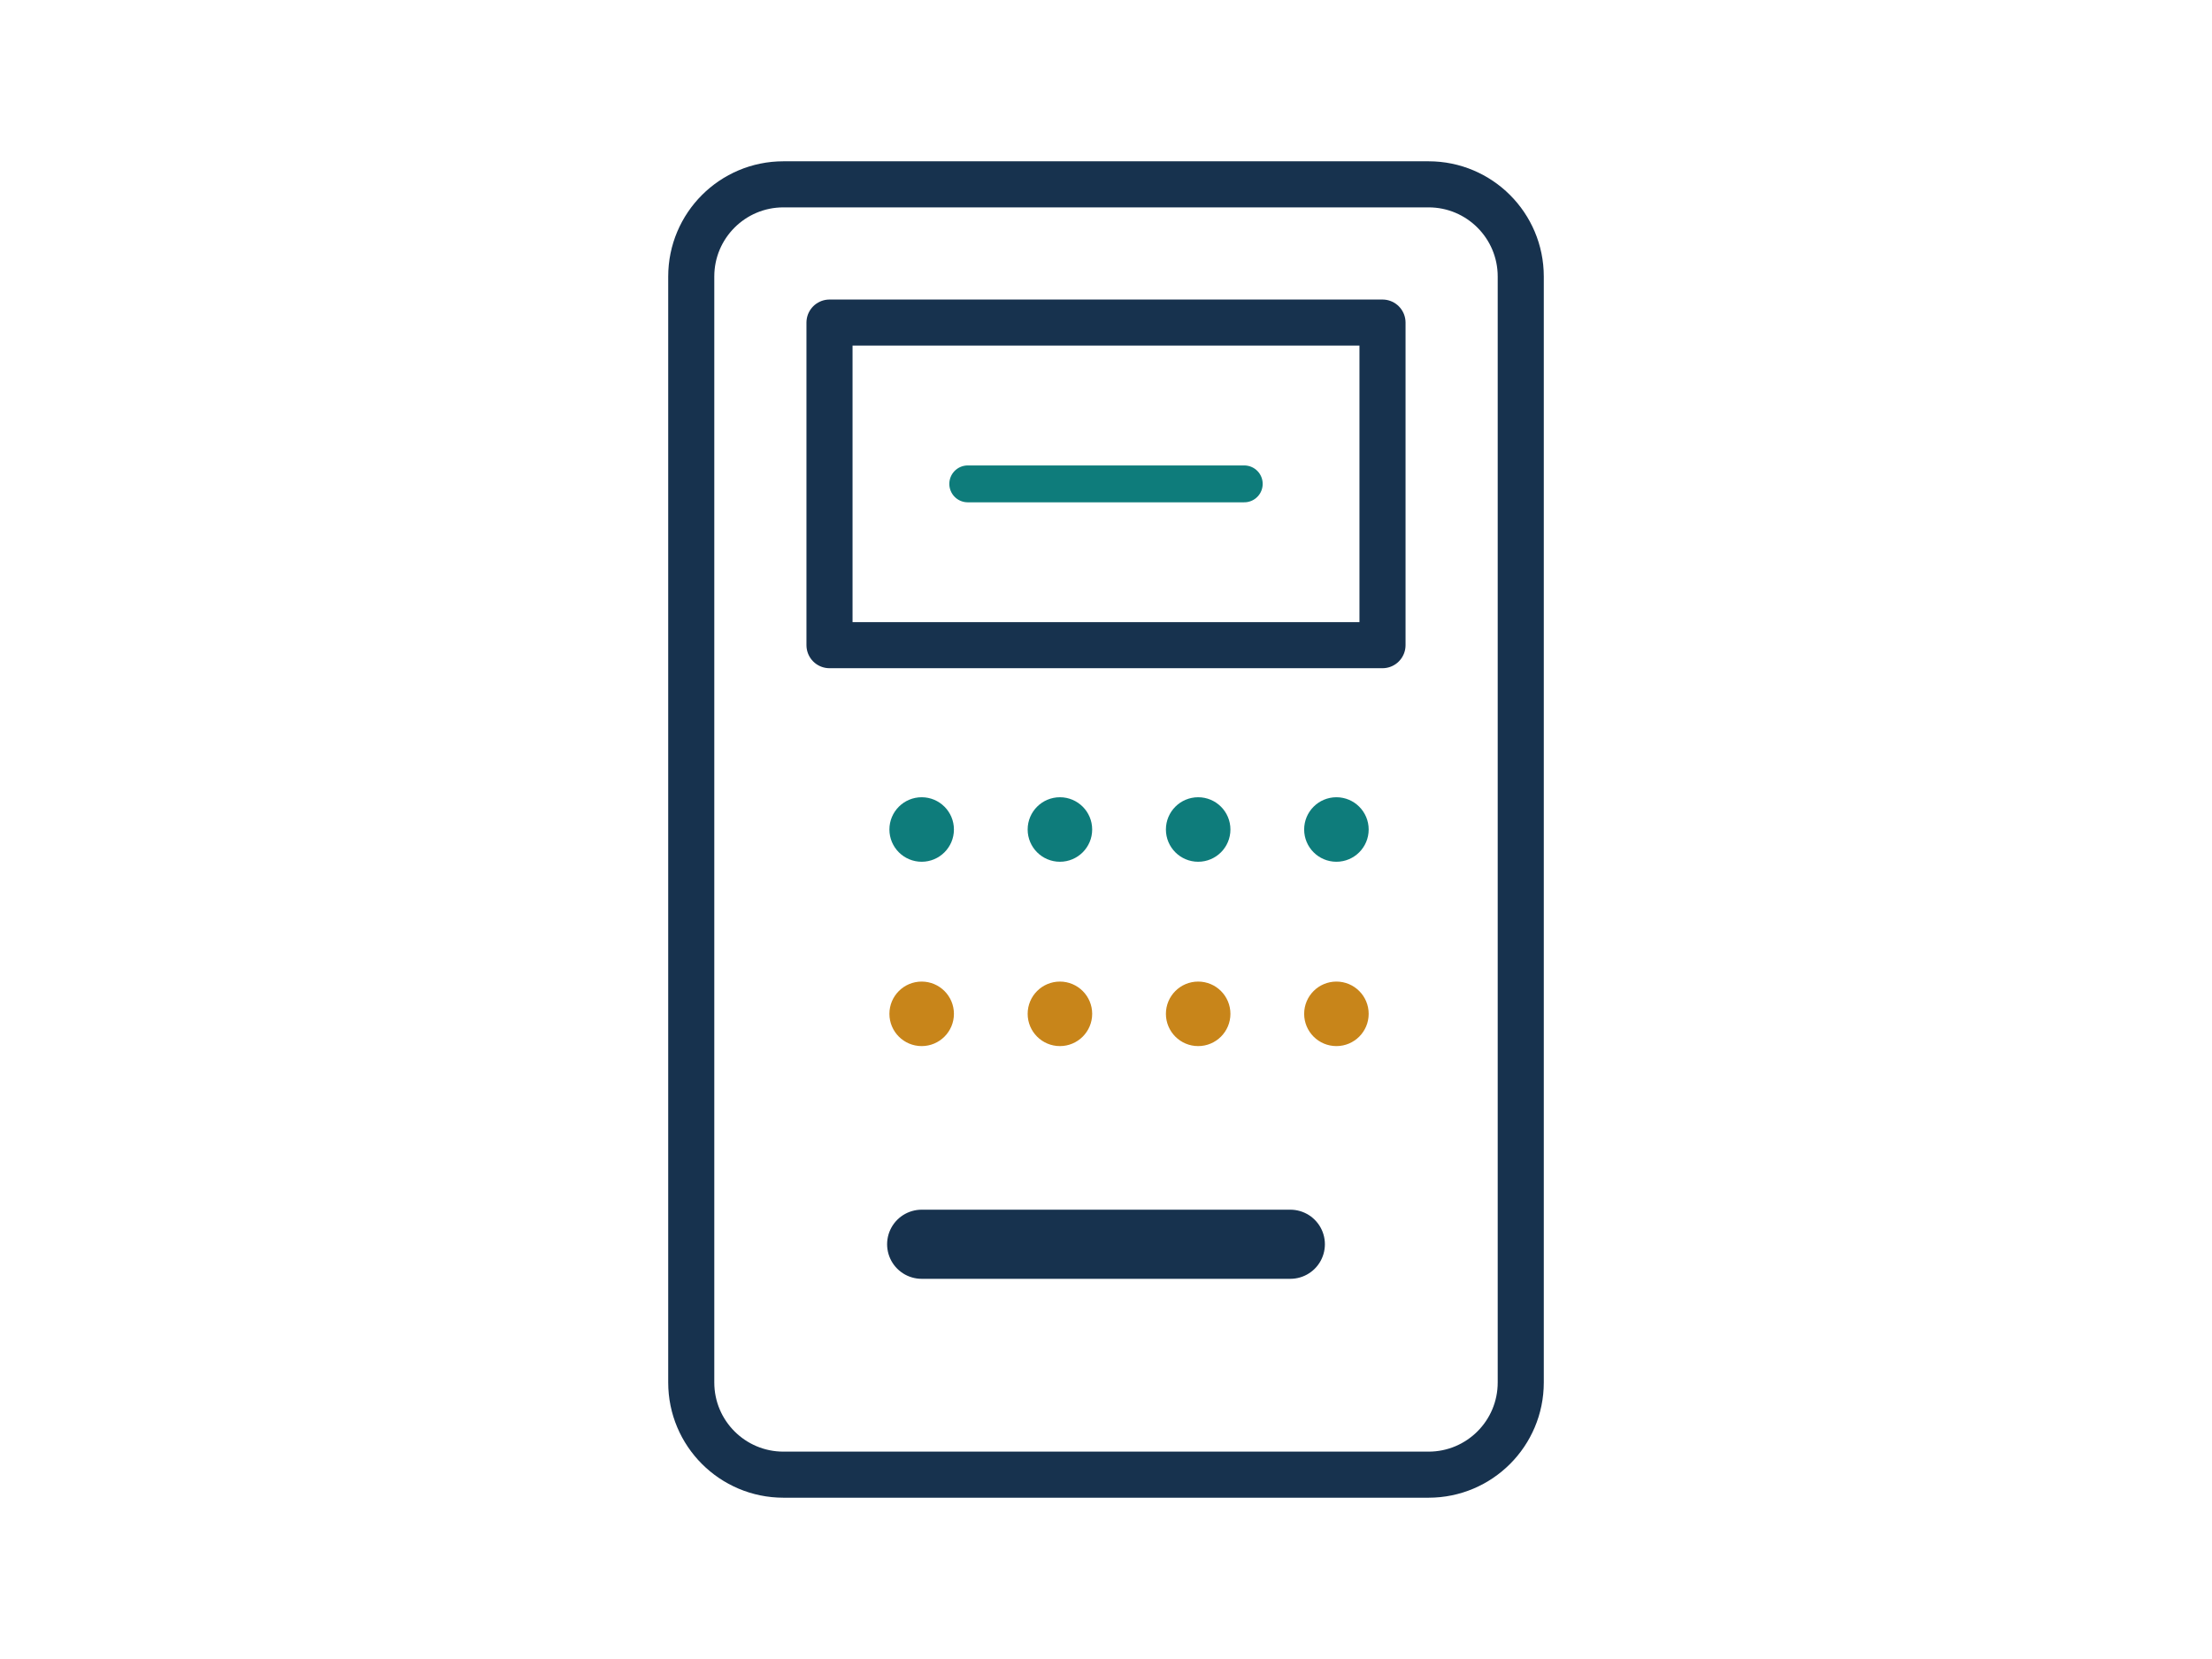
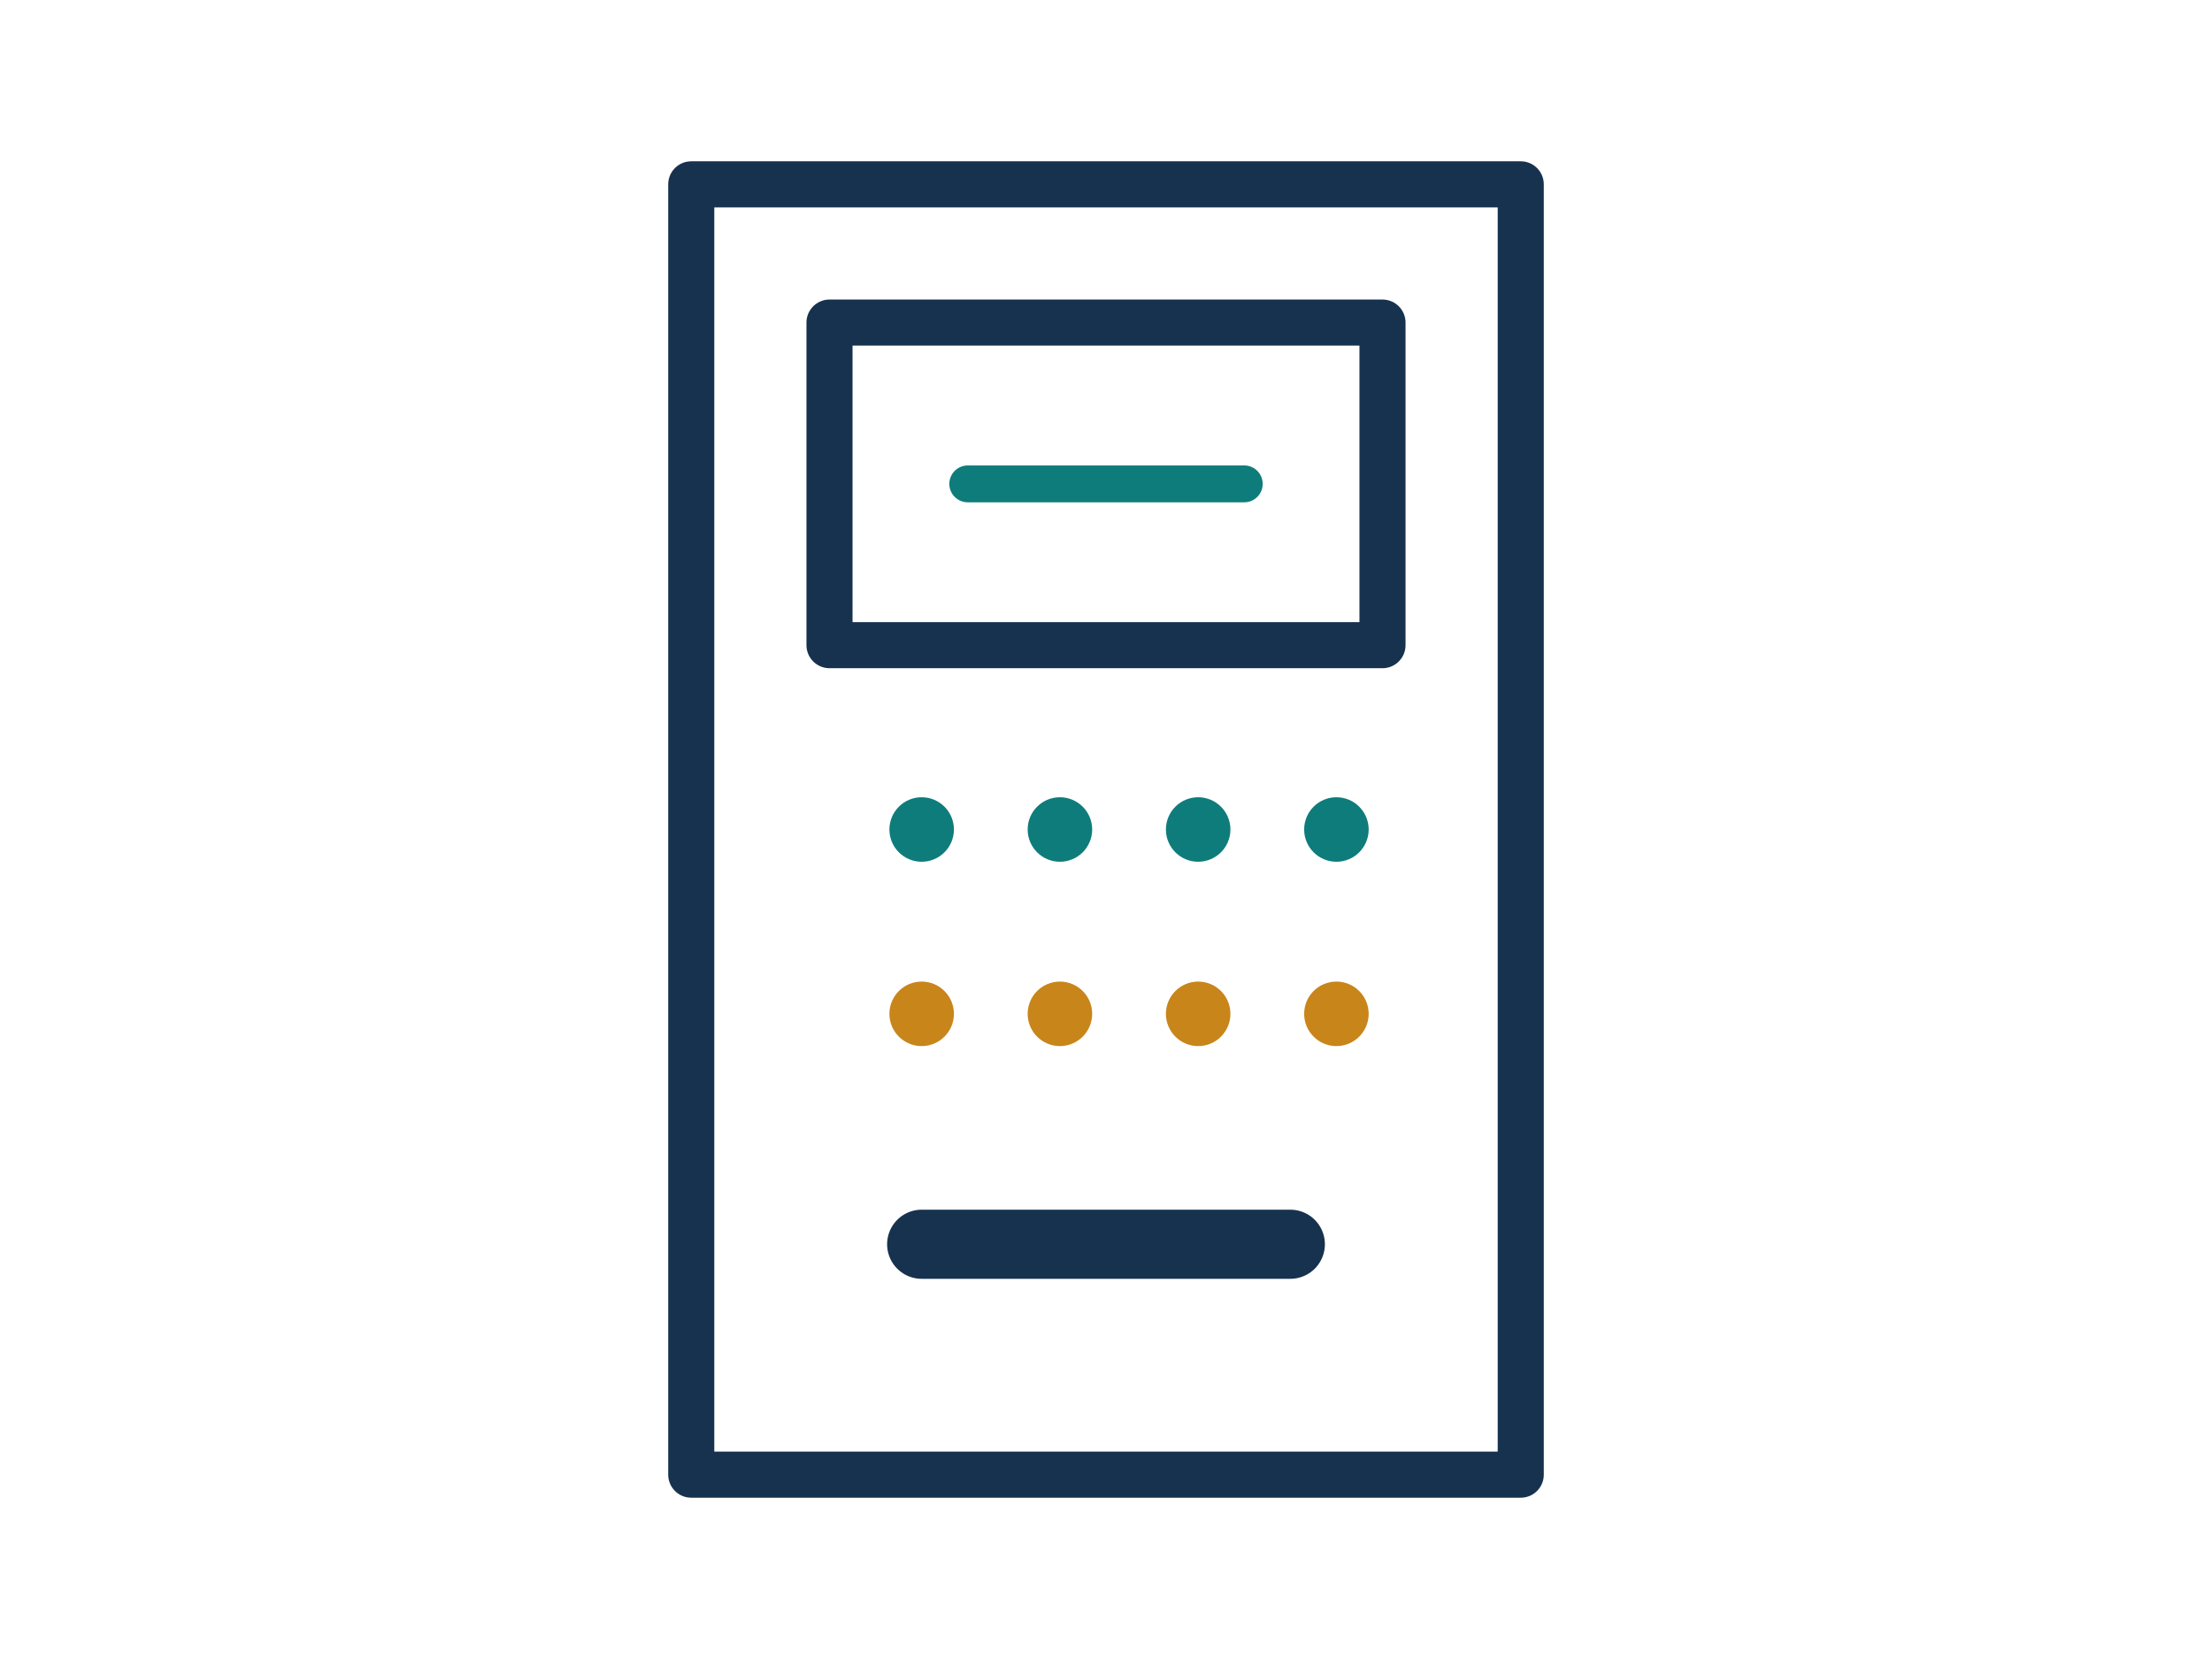
<svg xmlns="http://www.w3.org/2000/svg" viewBox="0 0 96 72" fill="none" stroke="#17324E" stroke-width="2" stroke-linecap="round" stroke-linejoin="round">
-   <rect x="30" y="8" width="36" height="56" rx="4" />
+   <rect x="30" y="8" width="36" height="56" />
  <rect x="36" y="14" width="24" height="14" />
  <circle cx="40" cy="36" r="1.4" fill="#0E7C7B" stroke="none" />
  <circle cx="46" cy="36" r="1.4" fill="#0E7C7B" stroke="none" />
  <circle cx="52" cy="36" r="1.4" fill="#0E7C7B" stroke="none" />
  <circle cx="58" cy="36" r="1.4" fill="#0E7C7B" stroke="none" />
  <circle cx="40" cy="44" r="1.4" fill="#C8851A" stroke="none" />
  <circle cx="46" cy="44" r="1.4" fill="#C8851A" stroke="none" />
  <circle cx="52" cy="44" r="1.4" fill="#C8851A" stroke="none" />
  <circle cx="58" cy="44" r="1.4" fill="#C8851A" stroke="none" />
  <path d="M42 21h12" stroke="#0E7C7B" stroke-width="1.6" />
  <path d="M40 54h16" stroke-width="3" />
</svg>
